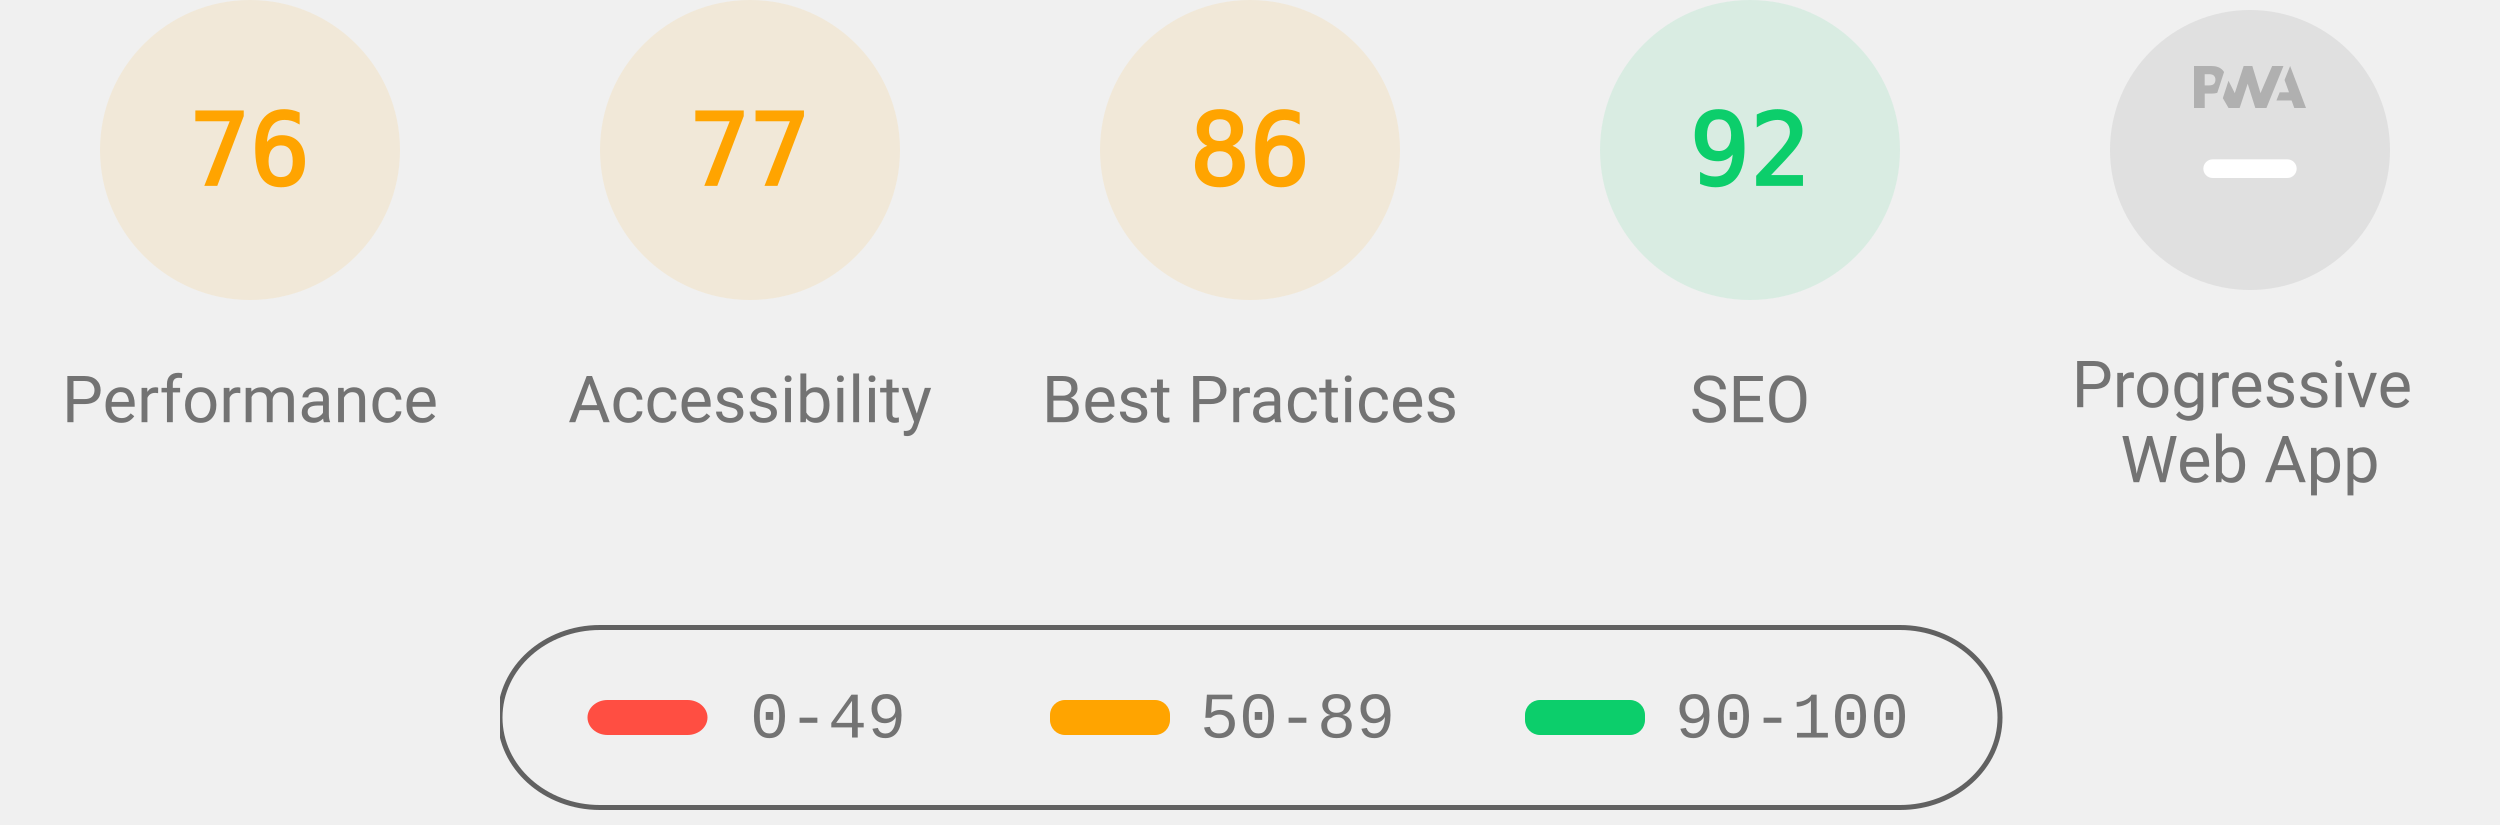
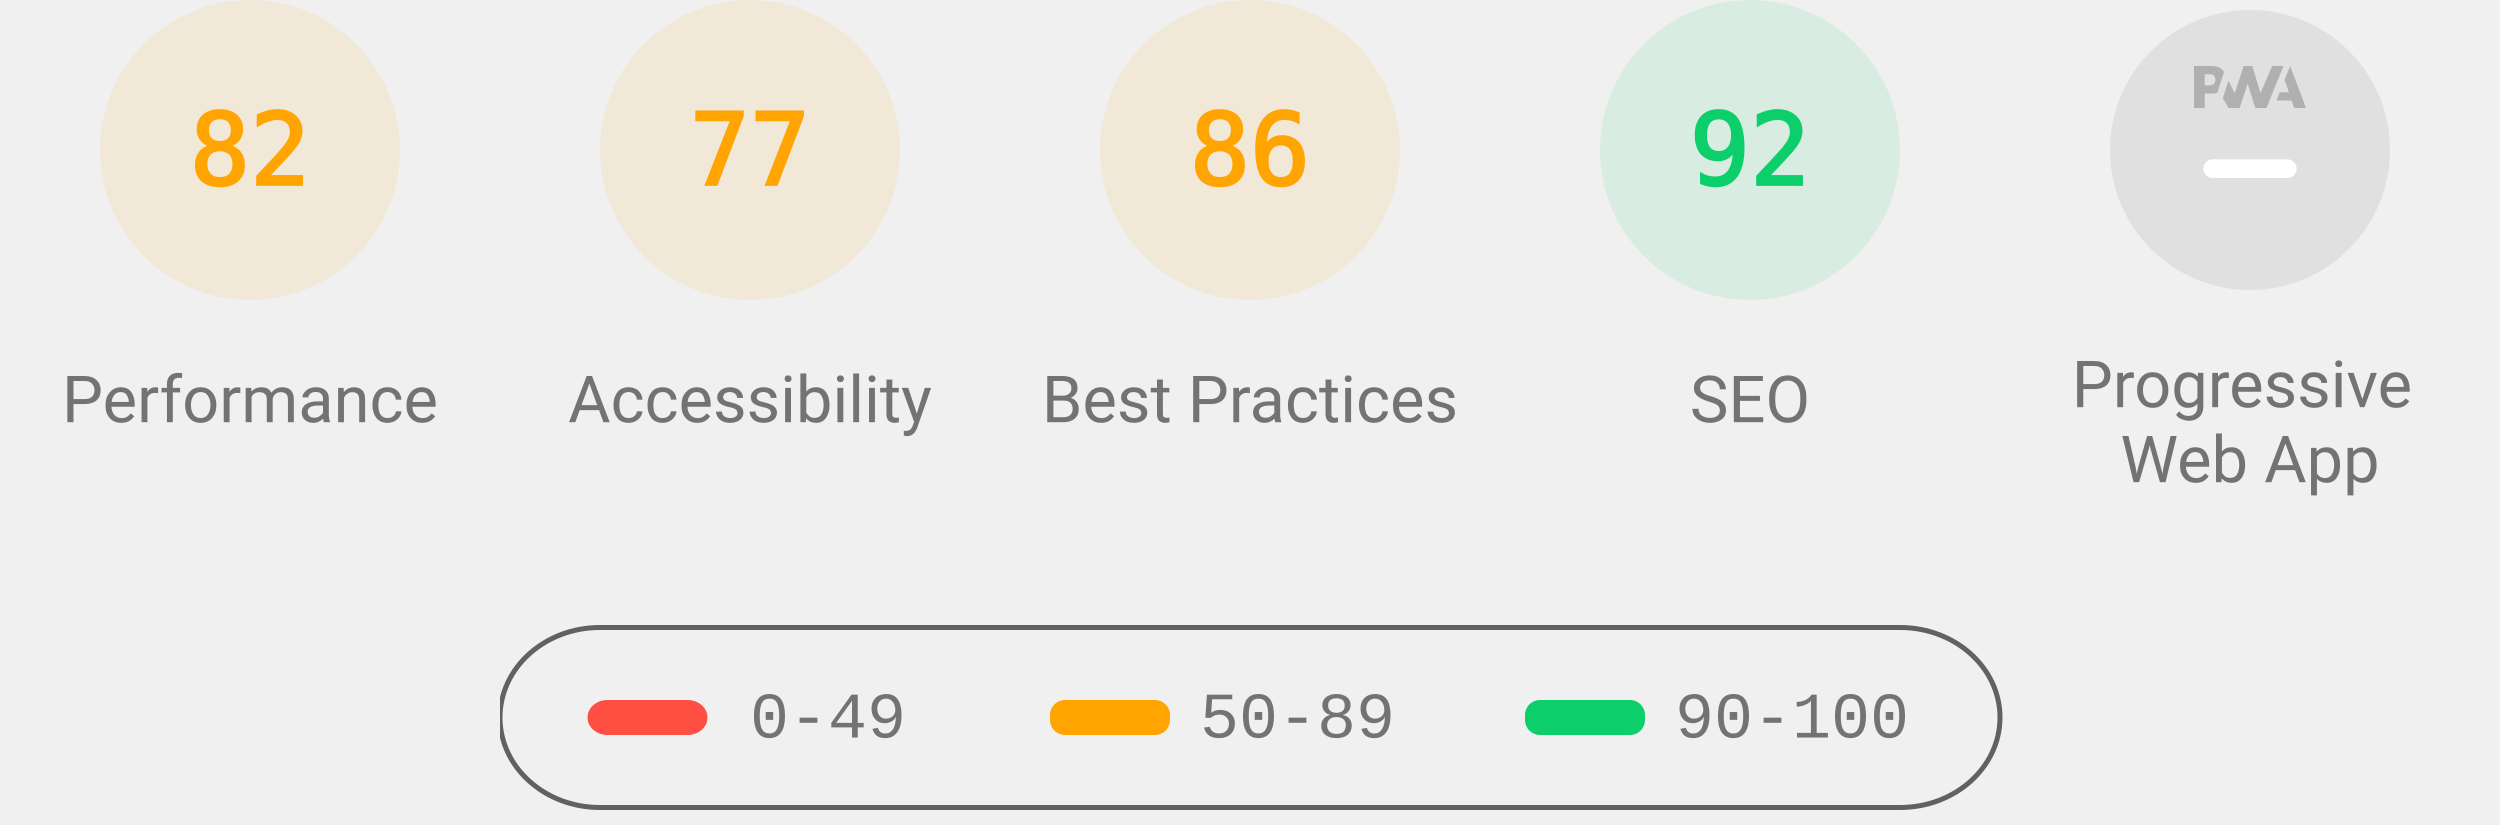
<svg xmlns="http://www.w3.org/2000/svg" class="theme--agnostic" fill="none" width="1000" height="330">
  <style>
			.gauge-base {
				opacity: 0.1
			}

			.gauge-arc {
				fill: none;
				animation-delay: 250ms;
				stroke-linecap: round;
				transform: rotate(-90deg);
				transform-origin: 100px 60px;
				animation: load-gauge 1s ease forwards
			}

			.guage-text {
				font-size: 40px;
				font-family: monospace;
				text-align: center
			}

			.guage-red {
				color: #ff4e42;
				fill: #ff4e42;
				stroke: #ff4e42
			}
			.guage-orange {
				color: #ffa400;
				fill: #ffa400;
				stroke: #ffa400
			}
			.guage-green {
				color: #0cce6b;
				fill: #0cce6b;
				stroke: #0cce6b
			}
			.theme--agnostic .guage-undefined {
				color: #5c5c5c;
				fill: #5c5c5c;
				stroke: #5c5c5c
			}
			.theme--light .guage-undefined {
				color: #1e1e1e;
				fill: #1e1e1e;
				stroke: #1e1e1e
			}
			.theme--dark .guage-undefined {
				color: #f5f5f5;
				fill: #f5f5f5;
				stroke: #f5f5f5
			}

			.guage-title {
				stroke: none;
				font-size: 26px;
				line-height: 26px;
				font-family: Roboto, Halvetica, Arial, sans-serif
			}
			.metric.guage-title {
				font-family: 'Courier New', Courier, monospace
			}
			.theme--agnostic .guage-title {
				color: #737373;
				fill: #737373
			}
			.theme--light .guage-title {
				color: #212121;
				fill: #212121
			}
			.theme--dark .guage-title {
				color: #f5f5f5;
				fill: #f5f5f5
			}

			@keyframes load-gauge {
				from {
					stroke-dasharray: 0 352.858
				}
			}
			.lh-gauge--pwa__disc {
				fill: #e0e0e0
			}
			.lh-gauge--pwa__logo {
				position: relative;
				fill: #b0b0b0
			}
			.lh-gauge--pwa__invisible {
				display: none
			}
			.lh-gauge--pwa__visible {
				display: inline
			}
			.guage-invisible {
				display: none
			}
			.lh-gauge--pwa__logo--primary-color {
				fill: #304ffe
			}
			.theme--agnostic .lh-gauge--pwa__logo--secondary-color {
				fill: #787878
			}
			.theme--light .lh-gauge--pwa__logo--secondary-color {
				fill: #3d3d3d
			}
			.theme--dark .lh-gauge--pwa__logo--secondary-color {
				fill: #d8b6b6
			}
			.theme--light #svg_2 {
				stroke: #00000022
			}
			.theme--agnostic #svg_2 {
				stroke: #616161
			}
			.theme--light #svg_2 {
				stroke: #00000022
			}
			.theme--dark #svg_2 {
				stroke: #f5f5f566
			}
		</style>
  <svg class="guage-div guage-perf guage-orange" viewBox="0 0 200 200" width="200" height="200" x="0" y="0">
    <circle class="gauge-base" r="56" cx="100" cy="60" stroke-width="8" />
-     <circle class="gauge-arc guage-arc-1" r="56" cx="100" cy="60" stroke-width="8" style="stroke-dasharray: 267.412, 351.858;" />
-     <text class="guage-text" x="100px" y="60px" alignment-baseline="central" dominant-baseline="central" text-anchor="middle">76</text>
+     <circle class="gauge-arc guage-arc-1" r="56" cx="100" cy="60" stroke-width="8" style="stroke-dasharray: 288.524, 351.858;" />
+     <text class="guage-text" x="100px" y="60px" alignment-baseline="central" dominant-baseline="central" text-anchor="middle">82</text>
    <text class="guage-title" x="100px" y="160px" alignment-baseline="central" dominant-baseline="central" text-anchor="middle">Performance</text>
  </svg>
  <svg class="guage-div guage-acc guage-orange" viewBox="0 0 200 200" width="200" height="200" x="200" y="0">
    <circle class="gauge-base" r="56" cx="100" cy="60" stroke-width="8" />
    <circle class="gauge-arc guage-arc-2" r="56" cx="100" cy="60" stroke-width="8" style="stroke-dasharray: 270.931, 351.858;" />
    <text class="guage-text" x="100px" y="60px" alignment-baseline="central" dominant-baseline="central" text-anchor="middle">77</text>
    <text class="guage-title" x="100px" y="160px" alignment-baseline="central" dominant-baseline="central" text-anchor="middle">Accessibility</text>
  </svg>
  <svg class="guage-div guage-best guage-orange" viewBox="0 0 200 200" width="200" height="200" x="400" y="0">
    <circle class="gauge-base" r="56" cx="100" cy="60" stroke-width="8" />
    <circle class="gauge-arc guage-arc-3" r="56" cx="100" cy="60" stroke-width="8" style="stroke-dasharray: 302.598, 351.858;" />
    <text class="guage-text" x="100px" y="60px" alignment-baseline="central" dominant-baseline="central" text-anchor="middle">86</text>
    <text class="guage-title" x="100px" y="160px" alignment-baseline="central" dominant-baseline="central" text-anchor="middle">Best Practices</text>
  </svg>
  <svg class="guage-div guage-seo guage-green" viewBox="0 0 200 200" width="200" height="200" x="600" y="0">
    <circle class="gauge-base" r="56" cx="100" cy="60" stroke-width="8" />
    <circle class="gauge-arc guage-arc-4" r="56" cx="100" cy="60" stroke-width="8" style="stroke-dasharray: 323.709, 351.858;" />
    <text class="guage-text" x="100px" y="60px" alignment-baseline="central" dominant-baseline="central" text-anchor="middle">92</text>
    <text class="guage-title" x="100px" y="160px" alignment-baseline="central" dominant-baseline="central" text-anchor="middle">SEO</text>
  </svg>
  <svg class="guage-div guage-pwa " viewBox="0 0 200 200" width="200" height="200" x="800" y="0">
    <svg viewBox="0 0 60 60" width="112" height="112" x="44" y="4">
      <defs>
        <linearGradient id="lh-gauge--pwa__check-circle__gradient-0" x1="50%" y1="0%" x2="50%" y2="100%">
          <stop stop-color="#00C852" offset="0%" />
          <stop stop-color="#009688" offset="100%" />
        </linearGradient>
        <linearGradient id="lh-gauge--pwa__installable__shadow-gradient-0" x1="76.056%" x2="24.111%" y1="82.995%" y2="24.735%">
          <stop stop-color="#A5D6A7" offset="0%" />
          <stop stop-color="#80CBC4" offset="100%" />
        </linearGradient>
        <linearGradient id="lh-gauge--pwa__fast-reliable__shadow-gradient-0" x1="76.056%" y1="82.995%" x2="25.678%" y2="26.493%">
          <stop stop-color="#64B5F6" offset="0%" />
          <stop stop-color="#2979FF" offset="100%" />
        </linearGradient>
        <g id="lh-gauge--pwa__fast-reliable-badge-0">
          <circle fill="#FFFFFF" cx="10" cy="10" r="10" />
          <path fill="#304FFE" d="M10 3.58l5.25 2.34v3.5c0 3.23-2.24 6.26-5.25 7-3.01-.74-5.25-3.77-5.25-7v-3.5L10 3.58zm-.47 10.74l2.76-4.83.03-.07c.04-.08 0-.24-.22-.24h-1.64l.47-3.26h-.47l-2.7 4.77c-.02.01.05-.1-.04.05-.09.16-.1.31.18.31h1.63l-.47 3.27h.47z" />
        </g>
        <g id="lh-gauge--pwa__installable-badge-0">
          <circle fill="#FFFFFF" cx="10" cy="10" r="10" />
          <path fill="#009688" d="M10 4.167A5.835 5.835 0 0 0 4.167 10 5.835 5.835 0 0 0 10 15.833 5.835 5.835 0 0 0 15.833 10 5.835 5.835 0 0 0 10 4.167zm2.917 6.416h-2.334v2.334H9.417v-2.334H7.083V9.417h2.334V7.083h1.166v2.334h2.334v1.166z" />
        </g>
      </defs>
      <g stroke="none" fill-rule="nonzero">
        <circle class="lh-gauge--pwa__disc" cx="30" cy="30" r="30" />
        <g class="lh-gauge--pwa__logo">
          <path d="M35.66 19.39l.7-1.75h2L37.4 15 38.6 12l3.4 9h-2.51l-.58-1.61z" />
          <path d="M33.52 21l3.65-9h-2.42l-2.5 5.82L30.5 12h-1.86l-1.9 5.82-1.35-2.65-1.21 3.72L25.4 21h2.38l1.72-5.2 1.64 5.2z" />
          <path fill-rule="nonzero" d="M20.3 17.91h1.48c.45 0 .85-.05 1.2-.15l.39-1.18 1.07-3.3a2.64 2.64 0 0 0-.28-.37c-.55-.6-1.36-.91-2.42-.91H18v9h2.3V17.9zm1.96-3.84c.22.22.33.5.33.87 0 .36-.1.65-.29.87-.2.23-.59.35-1.15.35h-.86v-2.41h.87c.52 0 .89.1 1.1.32z" />
        </g>
        <rect class="lh-gauge--pwa__component lh-gauge--pwa__na-line lh-gauge--pwa__visible" fill="#FFFFFF" x="20" y="32" width="20" height="4" rx="2" />
        <g class="lh-gauge--pwa__component lh-gauge--pwa__fast-reliable-badge lh-gauge--pwa__invisible" transform="translate(20, 29)">
          <path fill="url(#lh-gauge--pwa__fast-reliable__shadow-gradient-0)" d="M33.63 19.49A30 30 0 0 1 16.2 30.36L3 17.14 17.14 3l16.49 16.49z" />
          <use href="#lh-gauge--pwa__fast-reliable-badge-0" />
        </g>
        <g class="lh-gauge--pwa__component lh-gauge--pwa__installable-badge lh-gauge--pwa__invisible" transform="translate(20, 29)">
          <path fill="url(#lh-gauge--pwa__installable__shadow-gradient-0)" d="M33.629 19.487c-4.272 5.453-10.391 9.39-17.415 10.869L3 17.142 17.142 3 33.63 19.487z" />
          <use href="#lh-gauge--pwa__installable-badge-0" />
        </g>
        <g class="lh-gauge--pwa__component lh-gauge--pwa__fast-reliable-installable-badges lh-gauge--pwa__invisible">
          <g transform="translate(8, 29)">
            <path fill="url(#lh-gauge--pwa__fast-reliable__shadow-gradient-0)" d="M16.321 30.463L3 17.143 17.142 3l22.365 22.365A29.864 29.864 0 0 1 22 31c-1.942 0-3.84-.184-5.679-.537z" />
            <use href="#lh-gauge--pwa__fast-reliable-badge-0" />
          </g>
          <g transform="translate(32, 29)">
            <path fill="url(#lh-gauge--pwa__installable__shadow-gradient-0)" d="M25.982 11.84a30.107 30.107 0 0 1-13.08 15.203L3 17.143 17.142 3l8.84 8.84z" />
            <use href="#lh-gauge--pwa__installable-badge-0" />
          </g>
        </g>
        <g class="lh-gauge--pwa__component lh-gauge--pwa__check-circle lh-gauge--pwa__invisible" transform="translate(18, 28)">
          <circle fill="#FFFFFF" cx="12" cy="12" r="12" />
          <path fill="url(#lh-gauge--pwa__check-circle__gradient-0)" d="M12 2a10 10 0 1 0 0 20 10 10 0 0 0 0-20zm-2 15l-5-5 1.41-1.41L10 14.17l7.59-7.59L19 8l-9 9z" />
        </g>
      </g>
    </svg>
    <text class="guage-title" y="160px" alignment-baseline="central" dominant-baseline="central" text-anchor="middle">
      <tspan x="100px" dy="-6px">Progressive</tspan>
      <tspan x="100px" dy="30px">Web App</tspan>
    </text>
  </svg>
  <svg width="604" height="76" x="200" y="250">
    <g>
      <rect fill="none" id="canvas_background" height="80" width="604" y="-1" x="-1" />
      <g display="none" overflow="visible" y="0" x="0" height="100%" width="100%" id="canvasGrid">
        <rect fill="url(#gridpattern)" stroke-width="0" y="0" x="0" height="100%" width="100%" />
      </g>
    </g>
    <g>
      <rect fill-opacity="0" stroke-width="2" rx="40" id="svg_2" height="72" width="600" y="1" x="0" fill="#000000" />
      <rect stroke="#000" rx="8" id="svg_3" height="14" width="48" y="30" x="35" stroke-opacity="null" stroke-width="0" fill="#ff4e42" />
      <rect stroke="#000" rx="6" id="svg_4" height="14" width="48" y="30" x="220" stroke-opacity="null" stroke-width="0" fill="#ffa400" />
      <rect stroke="#000" rx="6" id="svg_5" height="14" width="48" y="30" x="410" stroke-opacity="null" stroke-width="0" fill="#0cce6b" />
      <text class="metric guage-title" xml:space="preserve" text-anchor="start" font-size="26" id="svg_6" y="45" x="100" stroke-opacity="null" stroke-width="0" stroke="#000">0-49</text>
      <text class="metric guage-title" xml:space="preserve" text-anchor="start" font-size="26" id="svg_7" y="45" x="280" stroke-opacity="null" stroke-width="0" stroke="#000">50-89</text>
      <text class="metric guage-title" xml:space="preserve" text-anchor="start" font-size="26" id="svg_8" y="45" x="470" stroke-opacity="null" stroke-width="0" stroke="#000">90-100</text>
    </g>
  </svg>
</svg>
